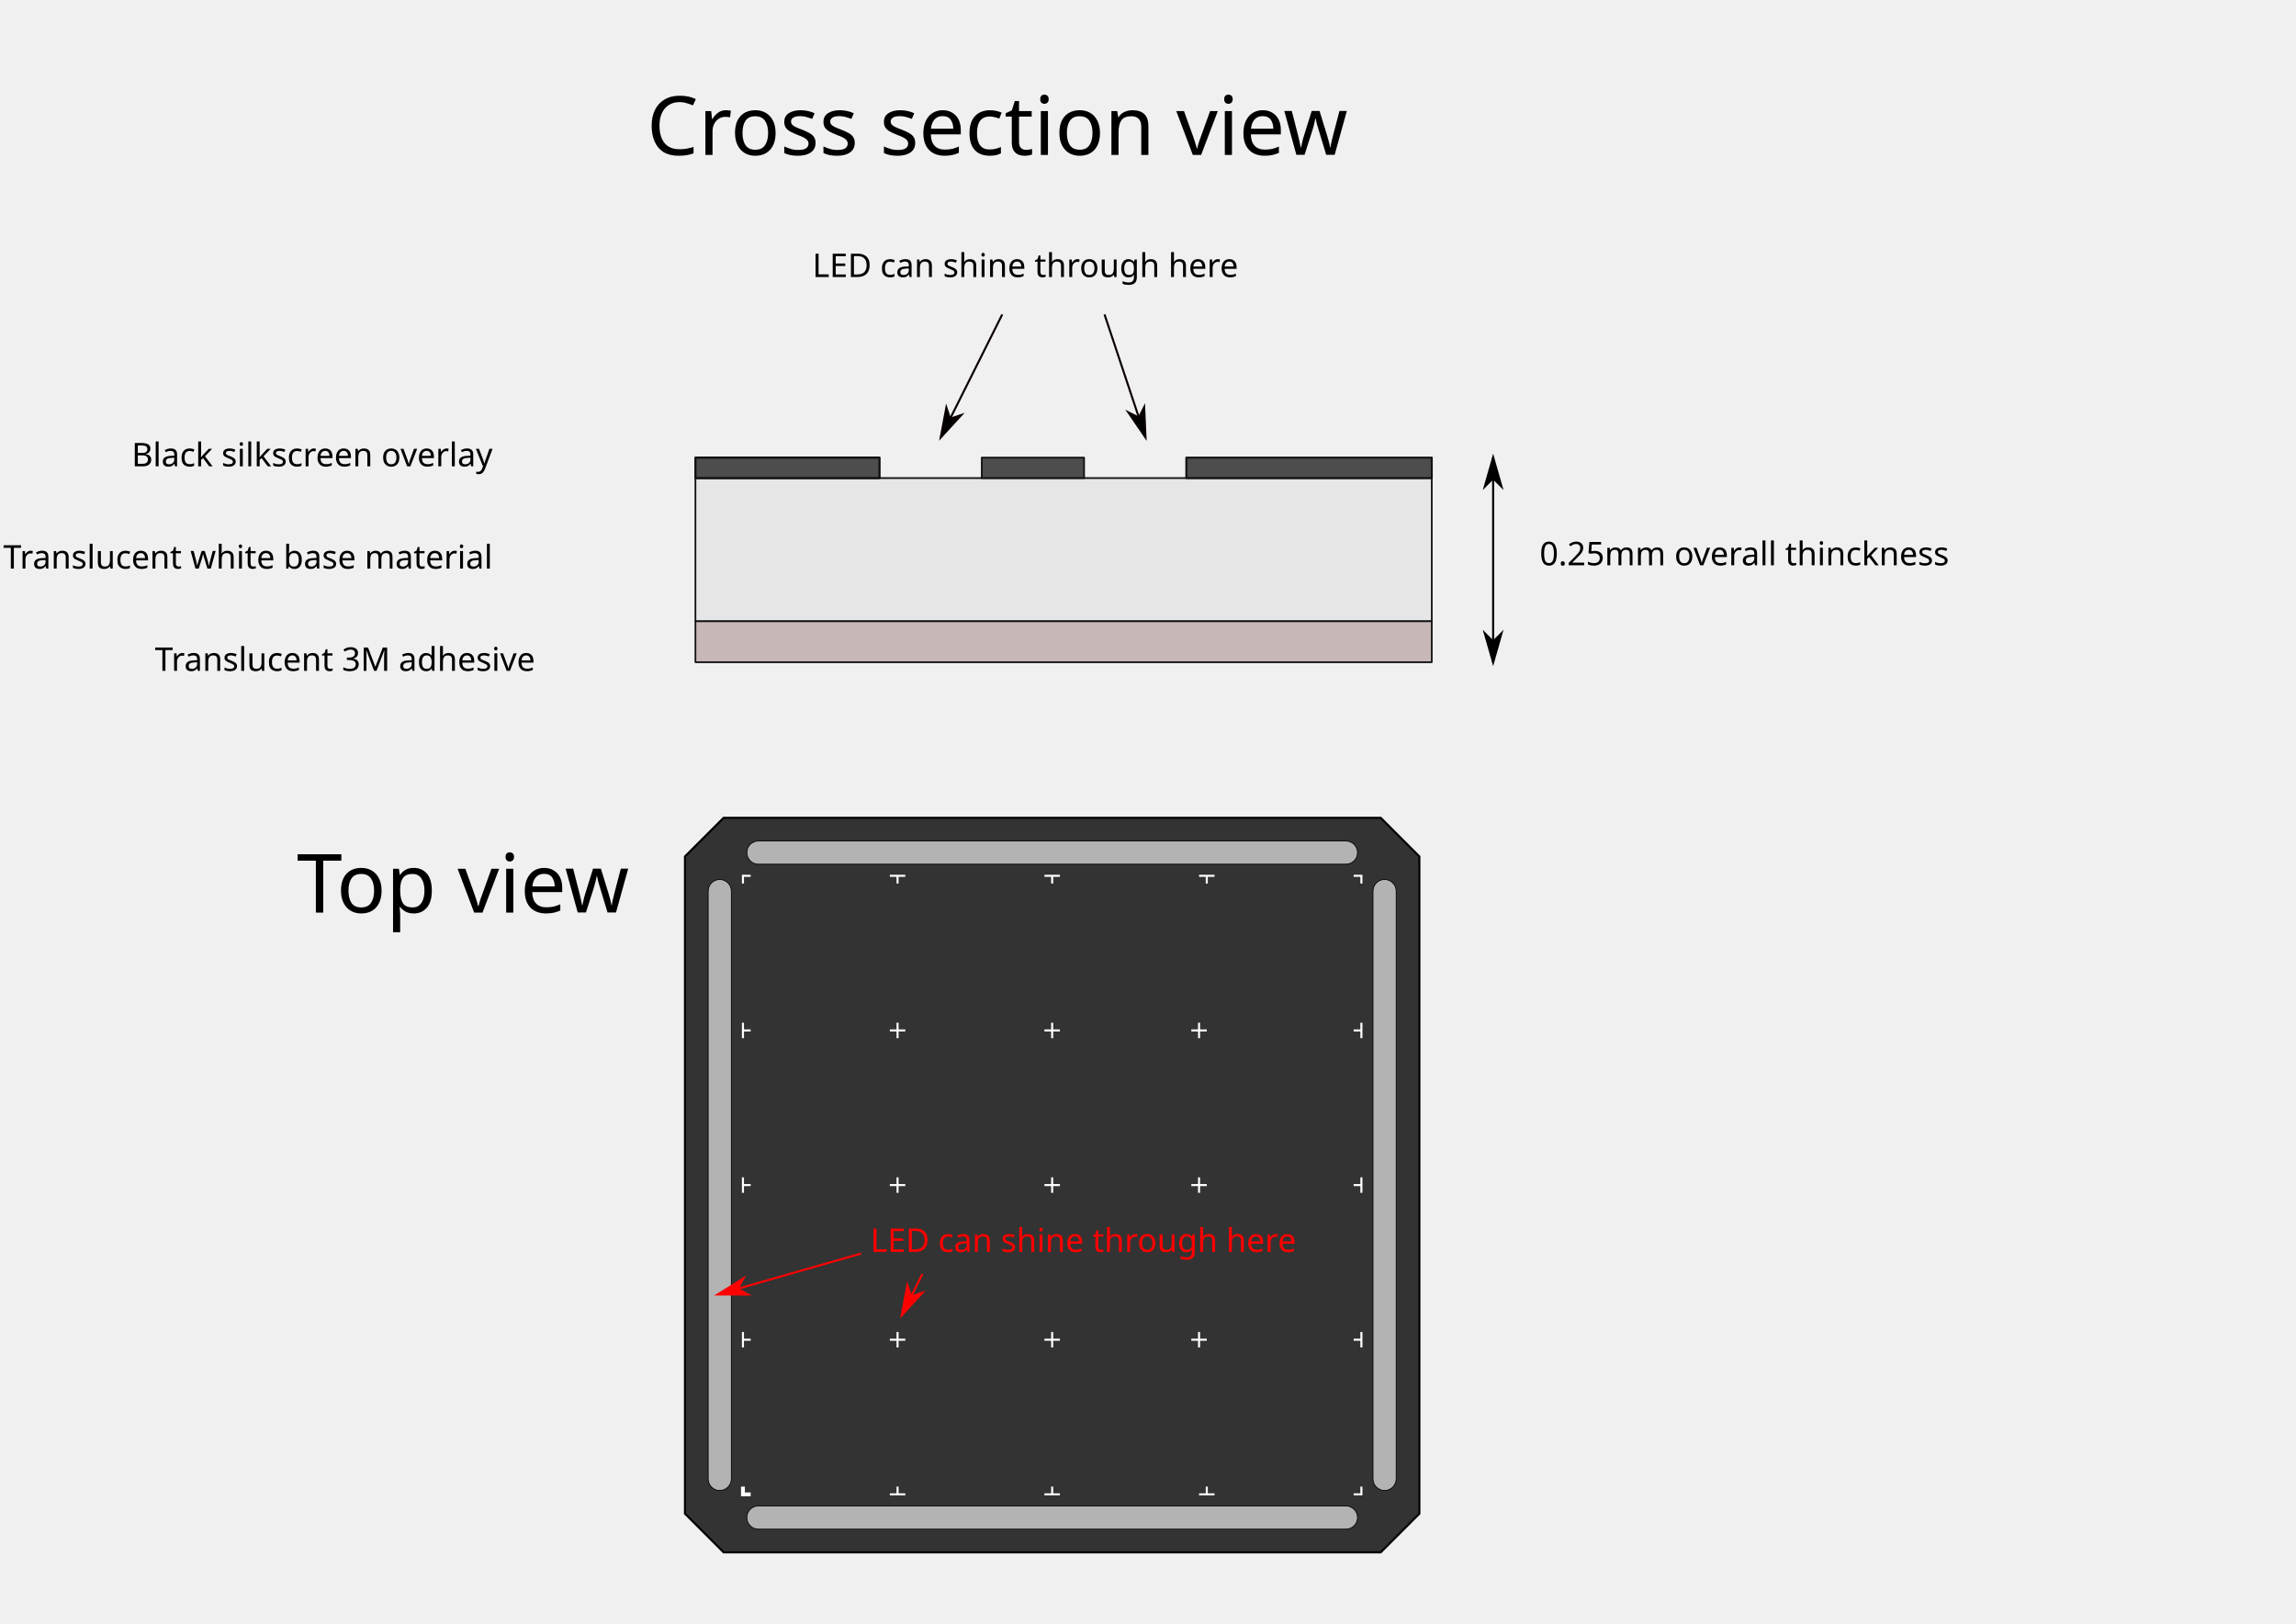
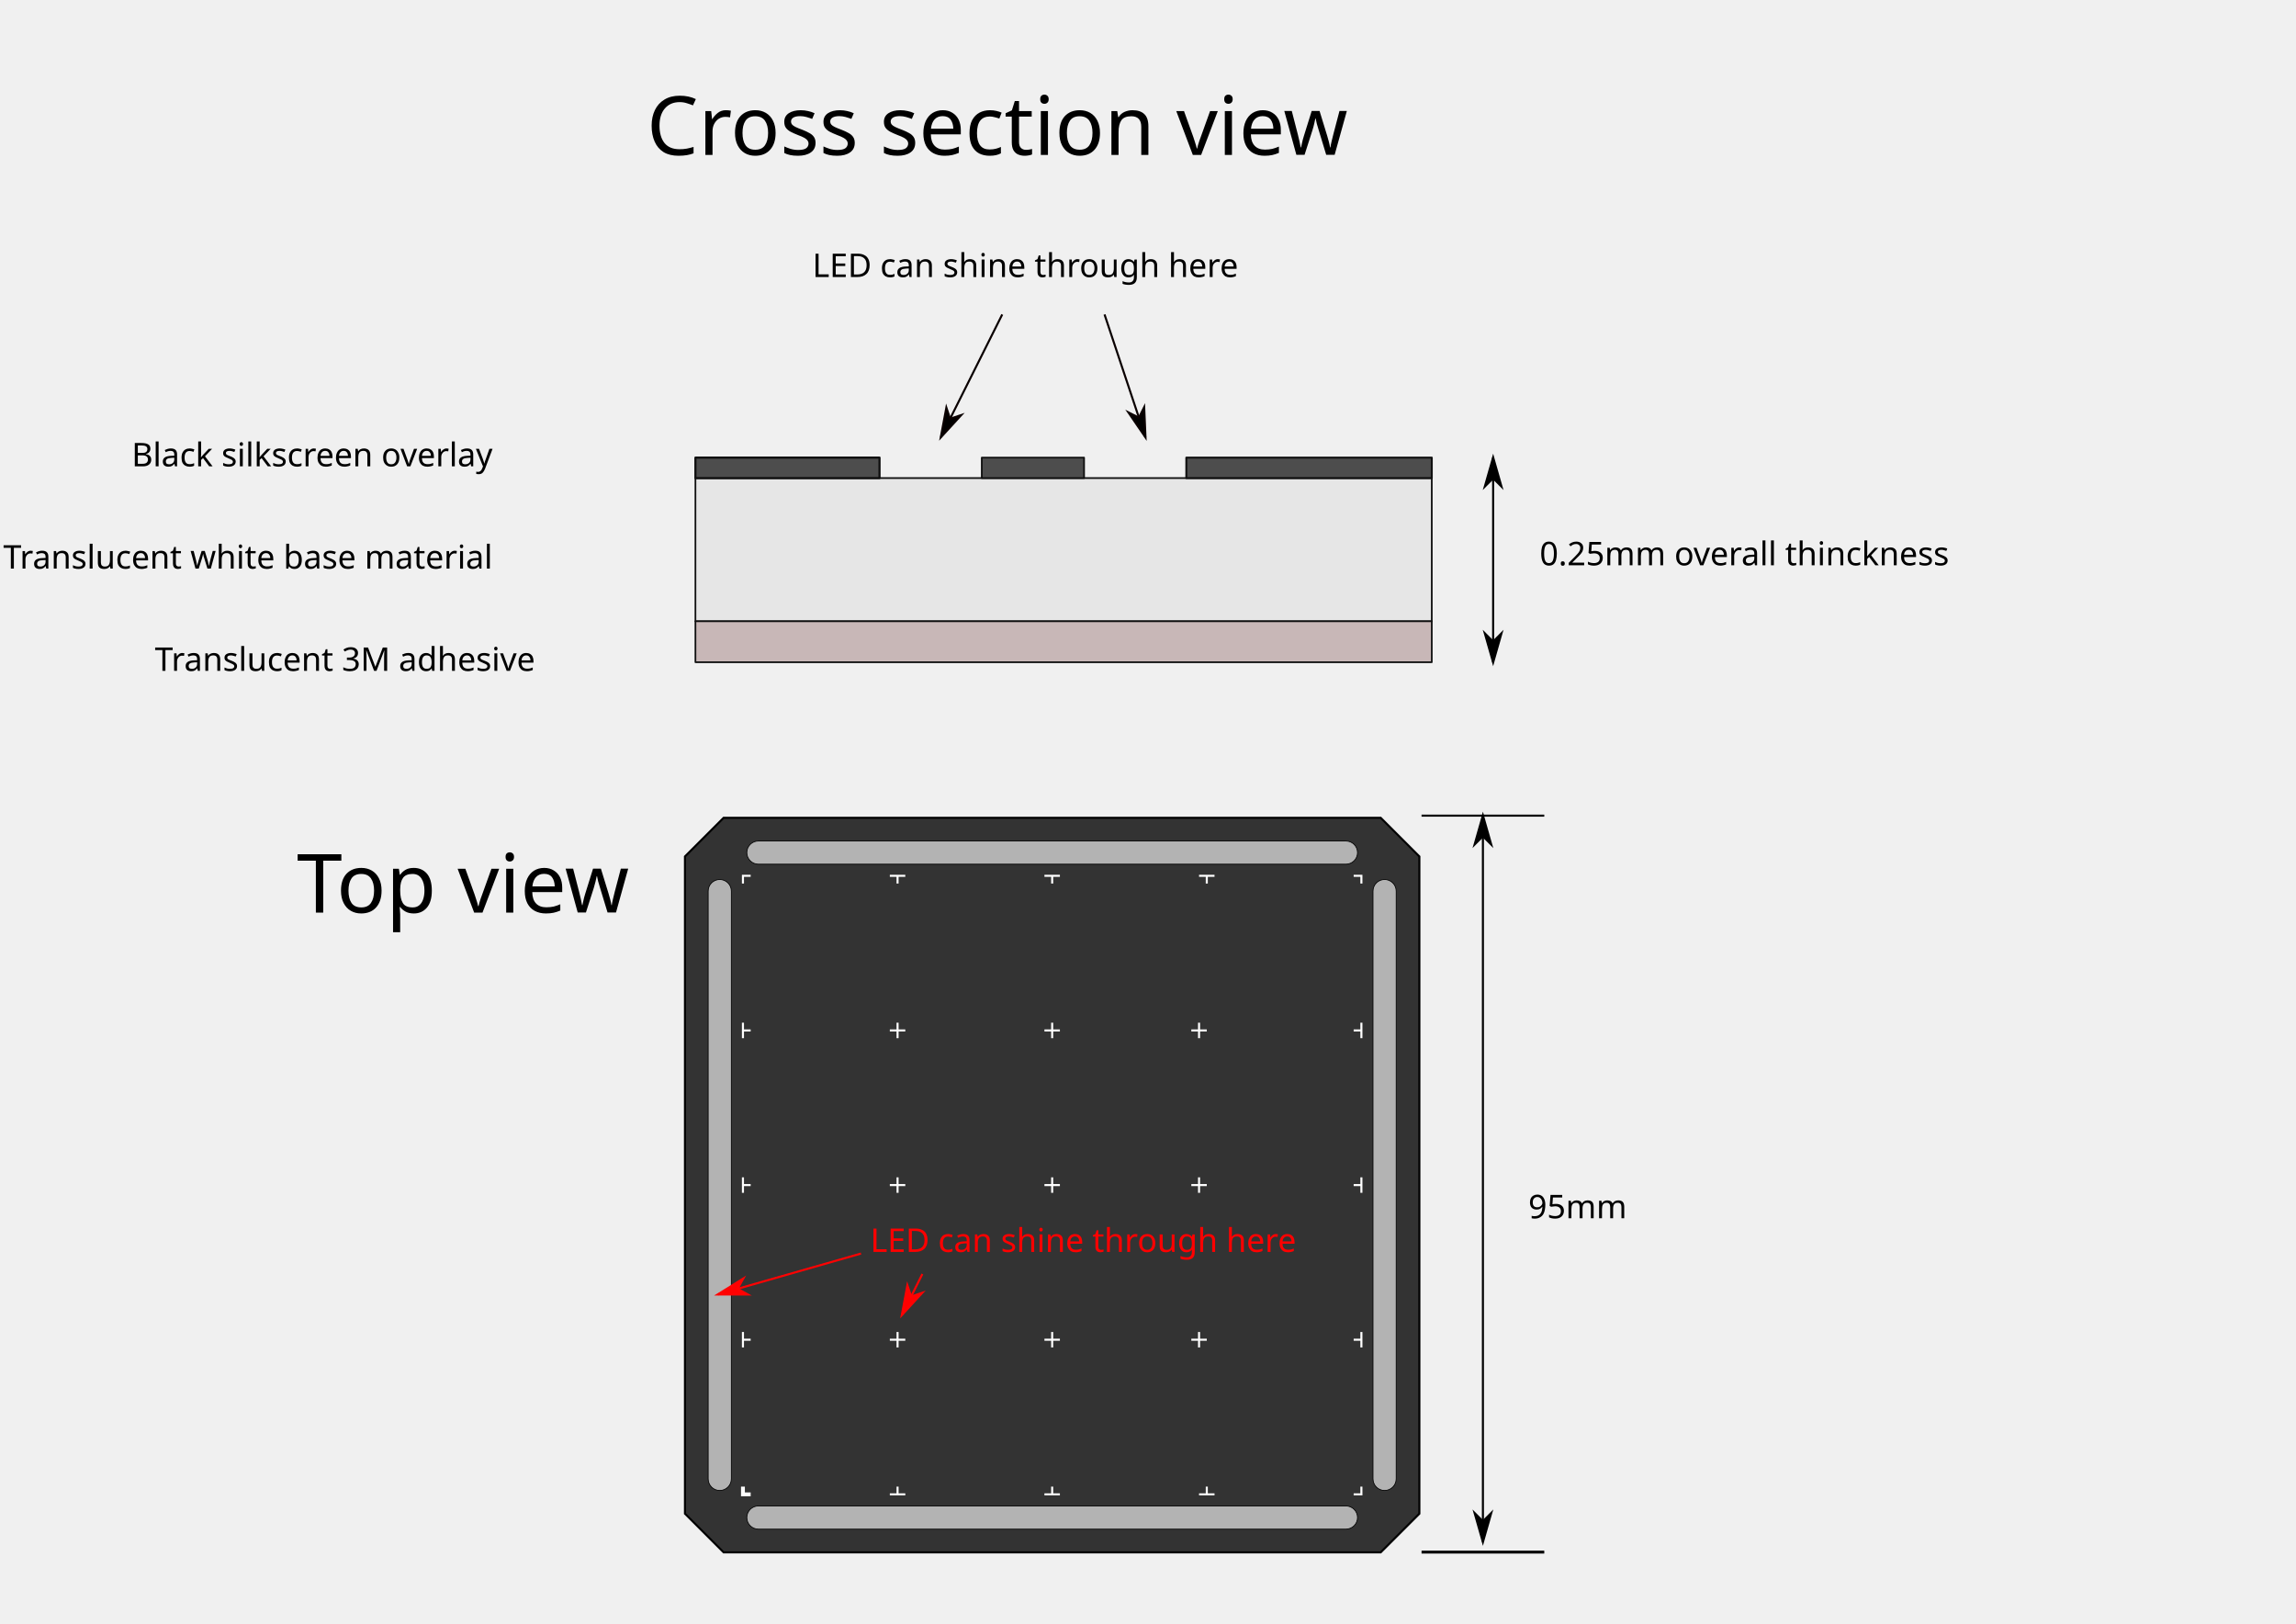
<svg xmlns="http://www.w3.org/2000/svg" width="297mm" height="210mm" viewBox="0 0 297 210" version="1.1" id="svg8">
  <defs id="defs2">
+     <marker style="overflow:visible" id="marker976" refX="0" refY="0" orient="auto">
+       <path transform="matrix(-0.8,0,0,-0.8,-10,0)" style="fill:#000000;fill-opacity:1;fill-rule:evenodd;stroke:#000000;stroke-width:1pt;stroke-opacity:1" d="M 0,0 5,-5 -12.5,0 5,5 Z" id="path974" />
+     </marker>
    <marker orient="auto" refY="0" refX="0" id="Arrow1Lend" style="overflow:visible">
      <path id="path893" d="M 0,0 5,-5 -12.5,0 5,5 Z" style="fill:#000000;fill-opacity:1;fill-rule:evenodd;stroke:#000000;stroke-width:1pt;stroke-opacity:1" transform="matrix(-0.8,0,0,-0.8,-10,0)" />
    </marker>
    <marker orient="auto" refY="0" refX="0" id="marker2247" style="overflow:visible">
      <path id="path2245" d="M 0,0 5,-5 -12.5,0 5,5 Z" style="fill:#000000;fill-opacity:1;fill-rule:evenodd;stroke:#000000;stroke-width:1pt;stroke-opacity:1" transform="matrix(0.8,0,0,0.8,10,0)" />
    </marker>
    <marker orient="auto" refY="0" refX="0" id="marker1607" style="overflow:visible">
      <path id="path1605" d="M 0,0 5,-5 -12.5,0 5,5 Z" style="fill:#000000;fill-opacity:1;fill-rule:evenodd;stroke:#000000;stroke-width:1pt;stroke-opacity:1" transform="matrix(0.8,0,0,0.8,10,0)" />
    </marker>
    <marker style="overflow:visible" id="marker1544" refX="0" refY="0" orient="auto">
      <path transform="matrix(0.8,0,0,0.8,10,0)" style="fill:#000000;fill-opacity:1;fill-rule:evenodd;stroke:#0a0000;stroke-width:1pt;stroke-opacity:1" d="M 0,0 5,-5 -12.5,0 5,5 Z" id="path1542" />
    </marker>
    <marker orient="auto" refY="0" refX="0" id="Arrow1Lstart" style="overflow:visible">
      <path id="path890" d="M 0,0 5,-5 -12.5,0 5,5 Z" style="fill:#000000;fill-opacity:1;fill-rule:evenodd;stroke:#0a0000;stroke-width:1pt;stroke-opacity:1" transform="matrix(0.8,0,0,0.8,10,0)" />
    </marker>
    <marker orient="auto" refY="0" refX="0" id="Arrow1Lstart-3" style="overflow:visible">
      <path id="path890-6" d="M 0,0 5,-5 -12.5,0 5,5 Z" style="fill:#ff0000;fill-opacity:1;fill-rule:evenodd;stroke:#ff0202;stroke-width:1pt;stroke-opacity:1" transform="matrix(0.8,0,0,0.8,10,0)" />
    </marker>
    <marker style="overflow:visible" id="marker1544-0" refX="0" refY="0" orient="auto">
      <path transform="matrix(0.8,0,0,0.8,10,0)" style="fill:#ff0000;fill-opacity:1;fill-rule:evenodd;stroke:#ff0202;stroke-width:1pt;stroke-opacity:1" d="M 0,0 5,-5 -12.5,0 5,5 Z" id="path1542-6" />
    </marker>
  </defs>
  <g id="layer1" transform="translate(0,-87)">
    <rect style="opacity:1;fill:#e6e6e6;fill-opacity:1;stroke:#101010;stroke-width:0.218;stroke-linecap:round;stroke-linejoin:round;stroke-miterlimit:4;stroke-dasharray:none;stroke-opacity:1" id="rect817" width="95.25" height="18.521" x="89.958" y="148.833" />
    <rect style="opacity:1;fill:#c8b7b7;fill-opacity:1;stroke:#101010;stroke-width:0.218;stroke-linecap:round;stroke-linejoin:round;stroke-miterlimit:4;stroke-dasharray:none;stroke-opacity:1" id="rect819" width="95.25" height="5.292" x="89.958" y="167.354" />
    <rect style="opacity:1;fill:#4d4d4d;fill-opacity:1;stroke:#101010;stroke-width:0.281;stroke-linecap:round;stroke-linejoin:round;stroke-miterlimit:4;stroke-dasharray:none;stroke-opacity:1" id="rect821" width="23.812" height="2.646" x="89.958" y="146.188" />
    <rect style="opacity:1;fill:#4d4d4d;fill-opacity:1;stroke:#101010;stroke-width:0.224;stroke-linecap:round;stroke-linejoin:round;stroke-miterlimit:4;stroke-dasharray:none;stroke-opacity:1" id="rect823" width="13.229" height="2.646" x="127" y="146.188" />
    <rect style="opacity:1;fill:#4d4d4d;fill-opacity:1;stroke:#101010;stroke-width:0.254;stroke-linecap:round;stroke-linejoin:round;stroke-miterlimit:4;stroke-dasharray:none;stroke-opacity:1" id="rect825" width="31.75" height="2.646" x="153.458" y="146.188" />
    <text xml:space="preserve" style="font-style:normal;font-weight:normal;font-size:10.583px;line-height:1.25;font-family:sans-serif;letter-spacing:0px;word-spacing:0px;fill:#000000;fill-opacity:1;stroke:none;stroke-width:0.265" x="82.981" y="147.31" id="text829">
      <tspan id="tspan827" x="82.981" y="147.31" style="font-size:4.233px;text-align:end;text-anchor:end;stroke-width:0.265">Black silkscreen overlay</tspan>
      <tspan x="82.981" y="160.539" style="font-size:4.233px;text-align:end;text-anchor:end;stroke-width:0.265" id="tspan853">Translucent white base material</tspan>
      <tspan x="82.981" y="173.769" style="font-size:4.233px;text-align:end;text-anchor:end;stroke-width:0.265" id="tspan855">Translucent 3M adhesive</tspan>
    </text>
    <text xml:space="preserve" style="font-style:normal;font-weight:normal;font-size:10.583px;line-height:1.25;font-family:sans-serif;letter-spacing:0px;word-spacing:0px;fill:#000000;fill-opacity:1;stroke:none;stroke-width:0.265" x="105.091" y="122.829" id="text829-7">
      <tspan x="105.091" y="122.829" style="font-size:4.233px;stroke-width:0.265" id="tspan855-5">LED can shine through here</tspan>
    </text>
    <path style="fill:#000000;stroke:#0a0000;stroke-width:0.265;stroke-linecap:butt;stroke-linejoin:miter;stroke-opacity:1;marker-start:url(#Arrow1Lstart);stroke-miterlimit:4;stroke-dasharray:none;fill-opacity:1" d="m 121.708,143.542 7.938,-15.875 v 0" id="path1526" />
    <path style="fill:#000000;stroke:#0a0000;stroke-width:0.265;stroke-linecap:butt;stroke-linejoin:miter;stroke-opacity:1;marker-start:url(#marker1544);stroke-miterlimit:4;stroke-dasharray:none;fill-opacity:1" d="m 148.167,143.542 -5.292,-15.875 v 0" id="path1528" />
    <text xml:space="preserve" style="font-style:normal;font-weight:normal;font-size:10.583px;line-height:1.25;font-family:sans-serif;letter-spacing:0px;word-spacing:0px;fill:#000000;fill-opacity:1;stroke:none;stroke-width:0.265" x="199.164" y="160.108" id="text829-6">
      <tspan x="199.164" y="160.108" style="font-size:4.233px;stroke-width:0.265" id="tspan855-1">0.25mm overall thinckness</tspan>
    </text>
    <path style="fill:none;stroke:#000000;stroke-width:0.265;stroke-linecap:butt;stroke-linejoin:miter;stroke-miterlimit:3.9;stroke-dasharray:none;stroke-opacity:1;marker-start:url(#marker1607);marker-end:url(#Arrow1Lend)" d="m 193.146,172.646 v -10.583 -5.292 -10.583" id="path1597" />
    <text xml:space="preserve" style="font-style:normal;font-weight:normal;font-size:10.583px;line-height:1.25;font-family:sans-serif;letter-spacing:0px;word-spacing:0px;fill:#000000;fill-opacity:1;stroke:none;stroke-width:0.265" x="83.654" y="107.035" id="text3375">
      <tspan id="tspan3373" x="83.654" y="107.035" style="stroke-width:0.265">Cross section view</tspan>
    </text>
    <g id="g3471" transform="translate(2.895837,7.687508)">
      <path id="path2403" d="m 85.708,275.083 v -85 l 5,-5 h 85 l 5,5 v 85 l -5,5 H 90.708 Z" style="display:inline;fill:#333333;fill-opacity:1;stroke:#000000;stroke-width:0.265px;stroke-linecap:butt;stroke-linejoin:miter;stroke-opacity:1" />
      <path id="path2406" d="m 90.186,193.062 a 1.5,1.5 0 0 0 -1.477,1.521 v 76 a 1.5,1.5 0 1 0 3,0 v -76 a 1.5,1.5 0 0 0 -1.522,-1.521 z" style="color:#000000;font-style:normal;font-variant:normal;font-weight:normal;font-stretch:normal;font-size:medium;line-height:normal;font-family:sans-serif;font-variant-ligatures:normal;font-variant-position:normal;font-variant-caps:normal;font-variant-numeric:normal;font-variant-alternates:normal;font-feature-settings:normal;text-indent:0;text-align:start;text-decoration:none;text-decoration-line:none;text-decoration-style:solid;text-decoration-color:#000000;letter-spacing:normal;word-spacing:normal;text-transform:none;writing-mode:lr-tb;direction:ltr;text-orientation:mixed;dominant-baseline:auto;baseline-shift:baseline;text-anchor:start;white-space:normal;shape-padding:0;clip-rule:nonzero;display:inline;overflow:visible;visibility:visible;opacity:1;isolation:auto;mix-blend-mode:normal;color-interpolation:sRGB;color-interpolation-filters:linearRGB;solid-color:#000000;solid-opacity:1;vector-effect:none;fill:#b3b3b3;fill-opacity:1;fill-rule:nonzero;stroke:#000000;stroke-width:0.1;stroke-linecap:round;stroke-linejoin:miter;stroke-miterlimit:4;stroke-dasharray:none;stroke-dashoffset:0;stroke-opacity:1;color-rendering:auto;image-rendering:auto;shape-rendering:auto;text-rendering:auto;enable-background:accumulate" />
      <path id="path2406-2" d="m 176.186,193.062 a 1.5,1.5 0 0 0 -1.477,1.521 v 76 a 1.5,1.5 0 1 0 3,0 v -76 a 1.5,1.5 0 0 0 -1.522,-1.521 z" style="color:#000000;font-style:normal;font-variant:normal;font-weight:normal;font-stretch:normal;font-size:medium;line-height:normal;font-family:sans-serif;font-variant-ligatures:normal;font-variant-position:normal;font-variant-caps:normal;font-variant-numeric:normal;font-variant-alternates:normal;font-feature-settings:normal;text-indent:0;text-align:start;text-decoration:none;text-decoration-line:none;text-decoration-style:solid;text-decoration-color:#000000;letter-spacing:normal;word-spacing:normal;text-transform:none;writing-mode:lr-tb;direction:ltr;text-orientation:mixed;dominant-baseline:auto;baseline-shift:baseline;text-anchor:start;white-space:normal;shape-padding:0;clip-rule:nonzero;display:inline;overflow:visible;visibility:visible;opacity:1;isolation:auto;mix-blend-mode:normal;color-interpolation:sRGB;color-interpolation-filters:linearRGB;solid-color:#000000;solid-opacity:1;vector-effect:none;fill:#b3b3b3;fill-opacity:1;fill-rule:nonzero;stroke:#000000;stroke-width:0.1;stroke-linecap:round;stroke-linejoin:miter;stroke-miterlimit:4;stroke-dasharray:none;stroke-dashoffset:0;stroke-opacity:1;color-rendering:auto;image-rendering:auto;shape-rendering:auto;text-rendering:auto;enable-background:accumulate" />
      <path id="path2406-9" d="m 95.208,188.083 a 1.5,1.5 0 1 0 0,3 h 76 a 1.5,1.5 0 1 0 0,-3 z" style="color:#000000;font-style:normal;font-variant:normal;font-weight:normal;font-stretch:normal;font-size:medium;line-height:normal;font-family:sans-serif;font-variant-ligatures:normal;font-variant-position:normal;font-variant-caps:normal;font-variant-numeric:normal;font-variant-alternates:normal;font-feature-settings:normal;text-indent:0;text-align:start;text-decoration:none;text-decoration-line:none;text-decoration-style:solid;text-decoration-color:#000000;letter-spacing:normal;word-spacing:normal;text-transform:none;writing-mode:lr-tb;direction:ltr;text-orientation:mixed;dominant-baseline:auto;baseline-shift:baseline;text-anchor:start;white-space:normal;shape-padding:0;clip-rule:nonzero;display:inline;overflow:visible;visibility:visible;opacity:1;isolation:auto;mix-blend-mode:normal;color-interpolation:sRGB;color-interpolation-filters:linearRGB;solid-color:#000000;solid-opacity:1;vector-effect:none;fill:#b3b3b3;fill-opacity:1;fill-rule:nonzero;stroke:#000000;stroke-width:0.1;stroke-linecap:round;stroke-linejoin:miter;stroke-miterlimit:4;stroke-dasharray:none;stroke-dashoffset:0;stroke-opacity:1;color-rendering:auto;image-rendering:auto;shape-rendering:auto;text-rendering:auto;enable-background:accumulate" />
      <path id="path2406-1" d="m 95.208,274.083 a 1.5,1.5 0 1 0 0,3 h 76 a 1.5,1.5 0 1 0 0,-3 z" style="color:#000000;font-style:normal;font-variant:normal;font-weight:normal;font-stretch:normal;font-size:medium;line-height:normal;font-family:sans-serif;font-variant-ligatures:normal;font-variant-position:normal;font-variant-caps:normal;font-variant-numeric:normal;font-variant-alternates:normal;font-feature-settings:normal;text-indent:0;text-align:start;text-decoration:none;text-decoration-line:none;text-decoration-style:solid;text-decoration-color:#000000;letter-spacing:normal;word-spacing:normal;text-transform:none;writing-mode:lr-tb;direction:ltr;text-orientation:mixed;dominant-baseline:auto;baseline-shift:baseline;text-anchor:start;white-space:normal;shape-padding:0;clip-rule:nonzero;display:inline;overflow:visible;visibility:visible;opacity:1;isolation:auto;mix-blend-mode:normal;color-interpolation:sRGB;color-interpolation-filters:linearRGB;solid-color:#000000;solid-opacity:1;vector-effect:none;fill:#b3b3b3;fill-opacity:1;fill-rule:nonzero;stroke:#000000;stroke-width:0.1;stroke-linecap:round;stroke-linejoin:miter;stroke-miterlimit:4;stroke-dasharray:none;stroke-dashoffset:0;stroke-opacity:1;color-rendering:auto;image-rendering:auto;shape-rendering:auto;text-rendering:auto;enable-background:accumulate" />
      <path id="path2444" d="m 93.208,193.583 v -1 l 1,-1e-5" style="display:inline;fill:none;stroke:#ffffff;stroke-width:0.265px;stroke-linecap:butt;stroke-linejoin:miter;stroke-opacity:1" />
      <path id="path2448" d="m 112.208,192.583 1,1e-5 v 1 -1 l 1,-1e-5" style="display:inline;fill:none;stroke:#ffffff;stroke-width:0.265px;stroke-linecap:butt;stroke-linejoin:miter;stroke-opacity:1" />
      <path id="path2450" d="m 132.208,192.583 1,1e-5 v 1 -1 l 1,-1e-5" style="display:inline;fill:none;stroke:#ffffff;stroke-width:0.265px;stroke-linecap:butt;stroke-linejoin:miter;stroke-opacity:1" />
      <path id="path2452" d="m 152.208,192.583 1,1e-5 v 1 -1 l 1,-1e-5" style="display:inline;fill:none;stroke:#ffffff;stroke-width:0.265px;stroke-linecap:butt;stroke-linejoin:miter;stroke-opacity:1" />
      <path id="path2454" d="m 172.208,192.583 1,1e-5 v 1" style="display:inline;fill:none;stroke:#ffffff;stroke-width:0.265px;stroke-linecap:butt;stroke-linejoin:miter;stroke-opacity:1" />
      <path id="path2456" d="m 93.208,211.583 v 1 h 1 -1 v 1" style="display:inline;fill:none;stroke:#ffffff;stroke-width:0.265px;stroke-linecap:butt;stroke-linejoin:miter;stroke-opacity:1" />
      <path id="path2458" d="m 93.208,231.583 v 1 h 1 -1 v 1" style="display:inline;fill:none;stroke:#ffffff;stroke-width:0.265px;stroke-linecap:butt;stroke-linejoin:miter;stroke-opacity:1" />
      <path id="path2460" d="m 93.208,251.583 v 1 h 1 -1 v 1" style="display:inline;fill:none;stroke:#ffffff;stroke-width:0.265px;stroke-linecap:butt;stroke-linejoin:miter;stroke-opacity:1" />
      <path id="path2462" d="m 93.208,271.583 v 1 h 1" style="display:inline;fill:none;stroke:#ffffff;stroke-width:0.5;stroke-linecap:butt;stroke-linejoin:miter;stroke-miterlimit:4;stroke-dasharray:none;stroke-opacity:1" />
      <path id="path2464" d="m 112.208,272.583 h 1 v -1 1 h 1" style="display:inline;fill:none;stroke:#ffffff;stroke-width:0.265px;stroke-linecap:butt;stroke-linejoin:miter;stroke-opacity:1" />
      <path id="path2466" d="m 132.208,272.583 h 1 v -1 1 h 1" style="display:inline;fill:none;stroke:#ffffff;stroke-width:0.265px;stroke-linecap:butt;stroke-linejoin:miter;stroke-opacity:1" />
      <path id="path2468" d="m 152.208,272.583 h 1 v -1 1 h 1" style="display:inline;fill:none;stroke:#ffffff;stroke-width:0.265px;stroke-linecap:butt;stroke-linejoin:miter;stroke-opacity:1" />
      <path id="path2470" d="m 172.208,272.583 h 1 v -1" style="display:inline;fill:none;stroke:#ffffff;stroke-width:0.265px;stroke-linecap:butt;stroke-linejoin:miter;stroke-opacity:1" />
      <path id="path2472" d="m 173.208,253.583 v -1 h -1 1 v -1" style="display:inline;fill:none;stroke:#ffffff;stroke-width:0.265px;stroke-linecap:butt;stroke-linejoin:miter;stroke-opacity:1" />
      <path id="path2474" d="m 173.208,233.583 v -1 h -1 1 v -1" style="display:inline;fill:none;stroke:#ffffff;stroke-width:0.265px;stroke-linecap:butt;stroke-linejoin:miter;stroke-opacity:1" />
      <path id="path2476" d="m 173.208,213.583 v -1 h -1 1 v -1" style="display:inline;fill:none;stroke:#ffffff;stroke-width:0.265px;stroke-linecap:butt;stroke-linejoin:miter;stroke-opacity:1" />
      <path id="path2478" d="m 112.208,212.583 h 1 v -1 1 h 1 -1 v 1 -1 h -1" style="display:inline;fill:none;stroke:#ffffff;stroke-width:0.265px;stroke-linecap:butt;stroke-linejoin:miter;stroke-opacity:1" />
      <path id="path2478-1" d="m 132.208,212.583 h 1 v -1 1 h 1 -1 v 1 -1 h -1" style="display:inline;fill:none;stroke:#ffffff;stroke-width:0.265px;stroke-linecap:butt;stroke-linejoin:miter;stroke-opacity:1" />
      <path id="path2478-8" d="m 151.208,212.583 h 1 v -1 1 h 1 -1 v 1 -1 h -1" style="display:inline;fill:none;stroke:#ffffff;stroke-width:0.265px;stroke-linecap:butt;stroke-linejoin:miter;stroke-opacity:1" />
      <path id="path2478-7" d="m 112.208,232.583 h 1 v -1 1 h 1 -1 v 1 -1 h -1" style="display:inline;fill:none;stroke:#ffffff;stroke-width:0.265px;stroke-linecap:butt;stroke-linejoin:miter;stroke-opacity:1" />
      <path id="path2478-1-9" d="m 132.208,232.583 h 1 v -1 1 h 1 -1 v 1 -1 h -1" style="display:inline;fill:none;stroke:#ffffff;stroke-width:0.265px;stroke-linecap:butt;stroke-linejoin:miter;stroke-opacity:1" />
      <path id="path2478-8-2" d="m 151.208,232.583 h 1 v -1 1 h 1 -1 v 1 -1 h -1" style="display:inline;fill:none;stroke:#ffffff;stroke-width:0.265px;stroke-linecap:butt;stroke-linejoin:miter;stroke-opacity:1" />
      <path id="path2478-0" d="m 112.208,252.583 h 1 v -1 1 h 1 -1 v 1 -1 h -1" style="display:inline;fill:none;stroke:#ffffff;stroke-width:0.265px;stroke-linecap:butt;stroke-linejoin:miter;stroke-opacity:1" />
      <path id="path2478-1-2" d="m 132.208,252.583 h 1 v -1 1 h 1 -1 v 1 -1 h -1" style="display:inline;fill:none;stroke:#ffffff;stroke-width:0.265px;stroke-linecap:butt;stroke-linejoin:miter;stroke-opacity:1" />
      <path id="path2478-8-3" d="m 151.208,252.583 h 1 v -1 1 h 1 -1 v 1 -1 h -1" style="display:inline;fill:none;stroke:#ffffff;stroke-width:0.265px;stroke-linecap:butt;stroke-linejoin:miter;stroke-opacity:1" />
    </g>
    <text xml:space="preserve" style="font-style:normal;font-weight:normal;font-size:10.583px;line-height:1.25;font-family:sans-serif;letter-spacing:0px;word-spacing:0px;fill:#000000;fill-opacity:1;stroke:none;stroke-width:0.265" x="38.389" y="205.032" id="text3375-2">
      <tspan id="tspan3373-7" x="38.389" y="205.032" style="stroke-width:0.265">Top view</tspan>
    </text>
    <text xml:space="preserve" style="font-style:normal;font-weight:normal;font-size:10.583px;line-height:1.25;font-family:sans-serif;letter-spacing:0px;word-spacing:0px;fill:#ff0000;fill-opacity:1;stroke:none;stroke-width:0.265" x="112.582" y="248.917" id="text829-7-0">
      <tspan x="112.582" y="248.917" style="font-size:4.233px;fill:#ff0000;stroke-width:0.265" id="tspan855-5-9">LED can shine through here</tspan>
    </text>
    <path style="fill:#ff0000;fill-opacity:1;stroke:#ff0202;stroke-width:0.265;stroke-linecap:butt;stroke-linejoin:miter;stroke-miterlimit:4;stroke-dasharray:none;stroke-opacity:1;marker-start:url(#Arrow1Lstart-3)" d="m 116.667,257.063 2.646,-5.292 v 0" id="path1526-2" />
    <path style="fill:#ff0000;fill-opacity:1;stroke:#ff0202;stroke-width:0.265;stroke-linecap:butt;stroke-linejoin:miter;stroke-miterlimit:4;stroke-dasharray:none;stroke-opacity:1;marker-start:url(#marker1544-0)" d="m 92.854,254.417 18.521,-5.292 v 0" id="path1528-6" />
+     <path style="fill:none;stroke:#000000;stroke-width:0.265;stroke-linecap:butt;stroke-linejoin:miter;stroke-miterlimit:4;stroke-dasharray:none;stroke-opacity:1;marker-start:url(#marker2247);marker-end:url(#marker976)" d="m 191.823,192.49 -1e-5,93.927" id="path966" />
+     <text xml:space="preserve" style="font-style:normal;font-weight:normal;font-size:10.583px;line-height:1.25;font-family:sans-serif;letter-spacing:0px;word-spacing:0px;fill:#000000;fill-opacity:1;stroke:none;stroke-width:0.265" x="197.69" y="244.566" id="text829-6-3">
+       <tspan x="197.69" y="244.566" style="font-size:4.233px;stroke-width:0.265" id="tspan855-1-6">95mm</tspan>
+     </text>
+     <path style="fill:none;stroke:#000000;stroke-width:0.374px;stroke-linecap:butt;stroke-linejoin:miter;stroke-opacity:1" d="m 183.885,287.74 h 15.875" id="path1302" />
+     <path style="fill:none;stroke:#000000;stroke-width:0.265px;stroke-linecap:butt;stroke-linejoin:miter;stroke-opacity:1" d="m 183.885,192.49 h 15.875" id="path1304" />
  </g>
</svg>
